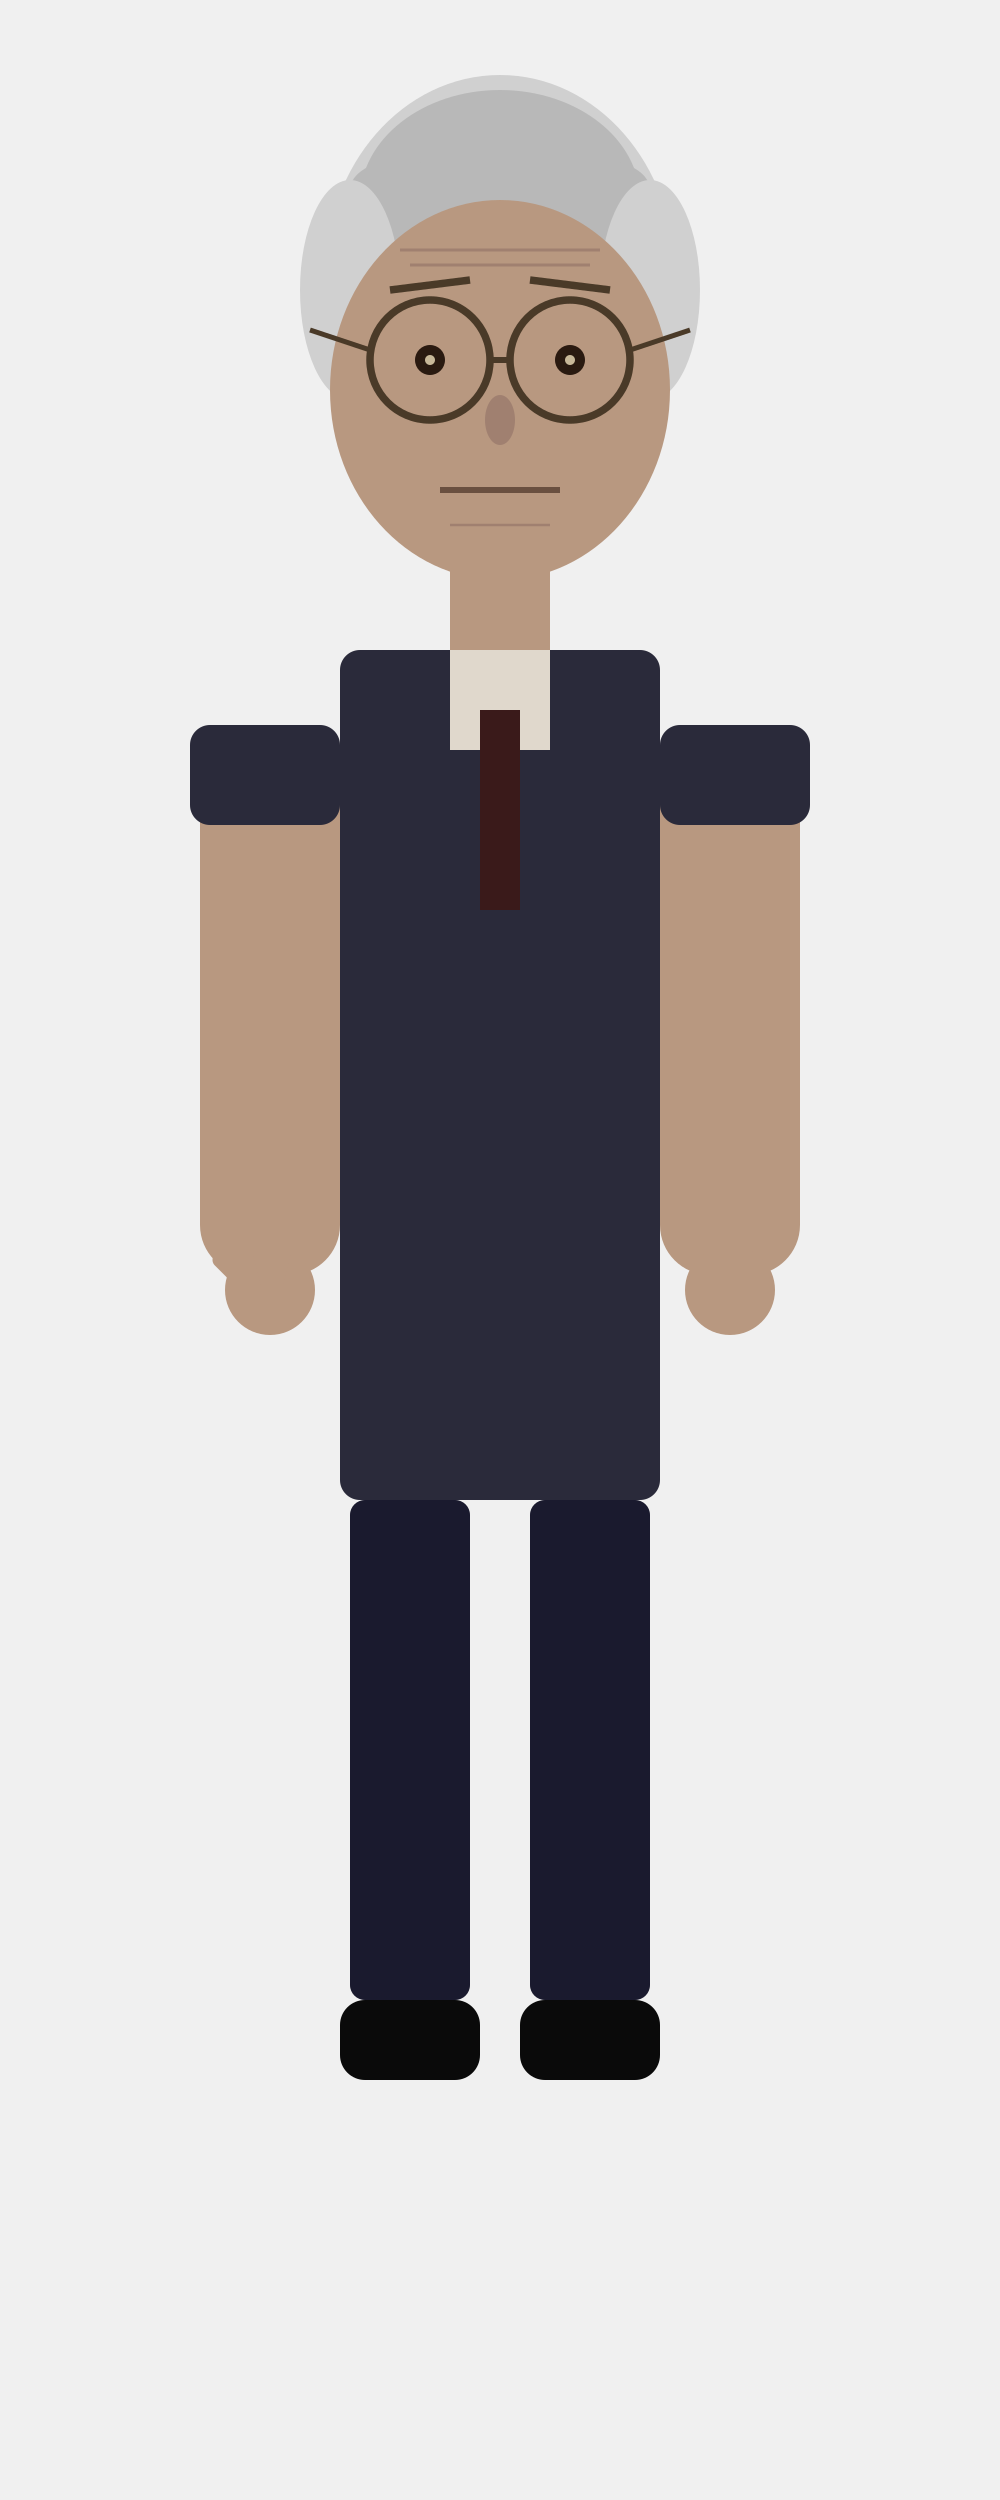
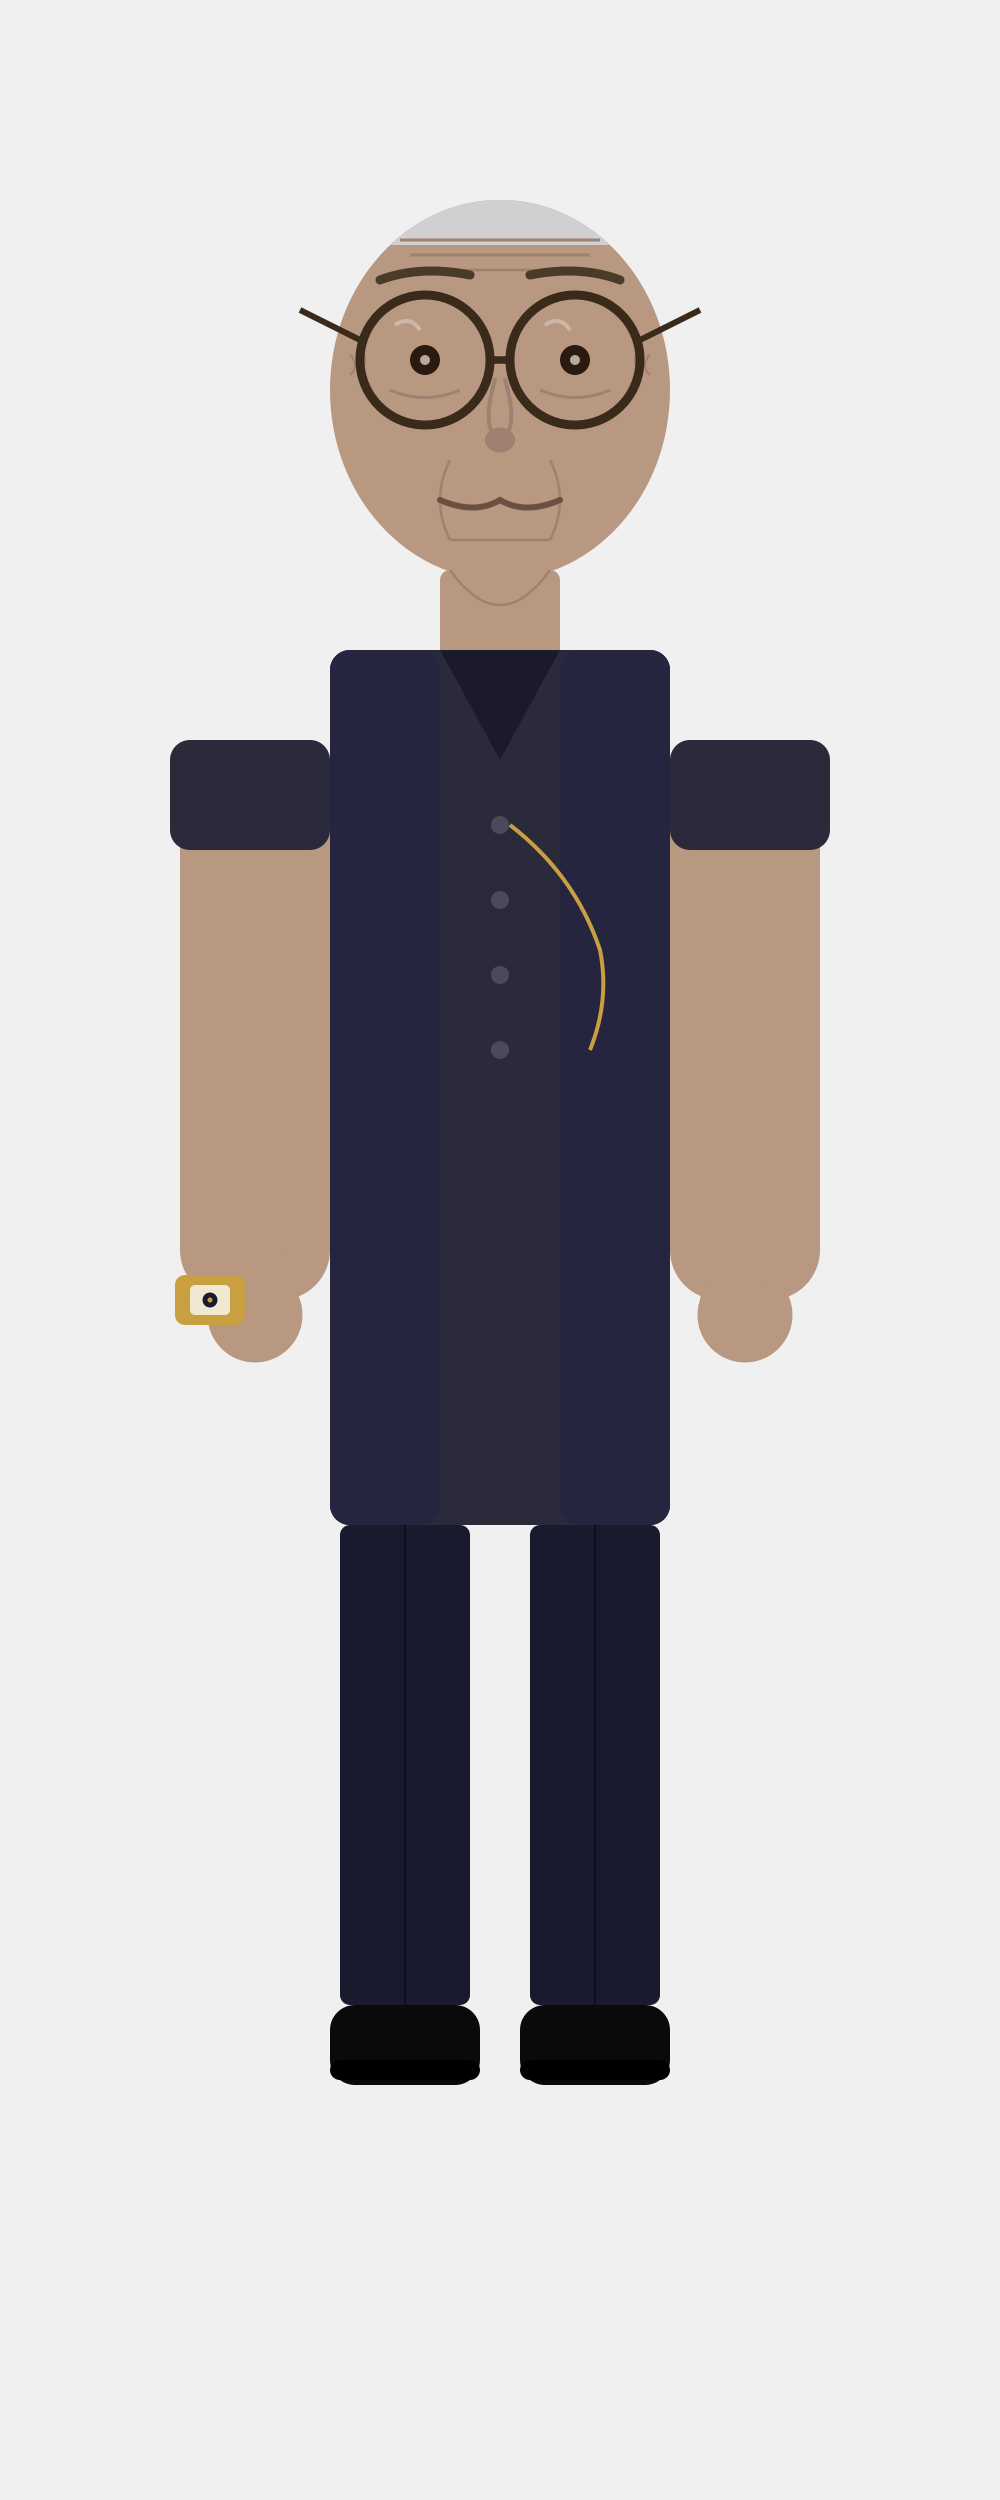
<svg xmlns="http://www.w3.org/2000/svg" viewBox="0 0 200 500">
  <rect width="200" height="500" fill="transparent" />
-   <ellipse cx="100" cy="55" rx="35" ry="40" fill="#d0d0d0" />
-   <ellipse cx="100" cy="40" rx="28" ry="22" fill="#b8b8b8" />
-   <ellipse cx="80" cy="38" rx="10" ry="6" fill="#b8b8b8" />
-   <ellipse cx="120" cy="38" rx="10" ry="6" fill="#b8b8b8" />
-   <ellipse cx="70" cy="58" rx="10" ry="22" fill="#d0d0d0" />
-   <ellipse cx="130" cy="58" rx="10" ry="22" fill="#d0d0d0" />
  <ellipse cx="100" cy="78" rx="34" ry="38" fill="#b89880" />
-   <line x1="80" y1="50" x2="120" y2="50" stroke="#a08070" stroke-width="0.6" />
-   <line x1="82" y1="53" x2="118" y2="53" stroke="#a08070" stroke-width="0.6" />
-   <circle cx="86" cy="72" r="12" fill="none" stroke="#4a3a28" stroke-width="1.5" />
-   <circle cx="114" cy="72" r="12" fill="none" stroke="#4a3a28" stroke-width="1.5" />
-   <line x1="98" y1="72" x2="102" y2="72" stroke="#4a3a28" stroke-width="1.2" />
-   <line x1="74" y1="70" x2="62" y2="66" stroke="#4a3a28" stroke-width="1" />
-   <line x1="126" y1="70" x2="138" y2="66" stroke="#4a3a28" stroke-width="1" />
-   <ellipse cx="86" cy="72" rx="3" ry="3" fill="#2a1a10" />
-   <ellipse cx="114" cy="72" rx="3" ry="3" fill="#2a1a10" />
-   <circle cx="86" cy="72" r="1" fill="#c8b898" />
-   <circle cx="114" cy="72" r="1" fill="#c8b898" />
-   <line x1="78" y1="58" x2="94" y2="56" stroke="#4a3a28" stroke-width="1.5" />
-   <line x1="122" y1="58" x2="106" y2="56" stroke="#4a3a28" stroke-width="1.5" />
-   <ellipse cx="100" cy="84" rx="3" ry="5" fill="#a08070" />
-   <line x1="88" y1="98" x2="112" y2="98" stroke="#6a5040" stroke-width="1.2" />
-   <line x1="90" y1="105" x2="110" y2="105" stroke="#a08070" stroke-width="0.5" />
-   <rect x="90" y="114" width="20" height="18" fill="#b89880" />
-   <rect x="68" y="130" width="64" height="170" rx="4" fill="#2a2a3a" />
-   <polygon points="90,130 100,160 110,130" fill="#1a1a2a" />
-   <rect x="90" y="130" width="20" height="20" fill="#e0d8cc" />
-   <polygon points="92,130 100,142 108,130" fill="#e0d8cc" />
-   <rect x="96" y="142" width="8" height="40" fill="#3a1a1a" />
-   <rect x="70" y="300" width="24" height="100" rx="3" fill="#1a1a2e" />
-   <rect x="106" y="300" width="24" height="100" rx="3" fill="#1a1a2e" />
-   <rect x="68" y="400" width="28" height="16" rx="5" fill="#0a0a0a" />
-   <rect x="104" y="400" width="28" height="16" rx="5" fill="#0a0a0a" />
-   <rect x="40" y="145" width="28" height="110" rx="10" fill="#b89880" />
-   <rect x="132" y="145" width="28" height="110" rx="10" fill="#b89880" />
-   <rect x="38" y="145" width="30" height="20" rx="4" fill="#2a2a3a" />
-   <rect x="132" y="145" width="30" height="20" rx="4" fill="#2a2a3a" />
-   <circle cx="54" cy="258" r="9" fill="#b89880" />
-   <circle cx="146" cy="258" r="9" fill="#b89880" />
-   <line x1="50" y1="258" x2="44" y2="252" stroke="#b89880" stroke-width="3" stroke-linecap="round" />
-   <line x1="54" y1="258" x2="52" y2="250" stroke="#b89880" stroke-width="3" stroke-linecap="round" />
-   <line x1="58" y1="258" x2="60" y2="250" stroke="#b89880" stroke-width="3" stroke-linecap="round" />
+   <path d="M 78.0,49 A 34,38 0 0,1 122.0,49 Z" fill="#d0d0d0" />
+   <line x1="80" y1="48" x2="120" y2="48" stroke="#a08070" stroke-width="0.6" />
+   <line x1="82" y1="51" x2="118" y2="51" stroke="#a08070" stroke-width="0.6" />
+   <line x1="84" y1="54" x2="116" y2="54" stroke="#a08070" stroke-width="0.5" />
+   <path d="M72,70 Q74,72 72,74" fill="none" stroke="#a08070" stroke-width="0.4" />
+   <path d="M70,71 Q72,73 70,75" fill="none" stroke="#a08070" stroke-width="0.4" />
+   <path d="M128,70 Q126,72 128,74" fill="none" stroke="#a08070" stroke-width="0.4" />
+   <path d="M130,71 Q128,73 130,75" fill="none" stroke="#a08070" stroke-width="0.4" />
+   <circle cx="85" cy="72" r="13" fill="none" stroke="#3a2a1a" stroke-width="1.8" />
+   <circle cx="115" cy="72" r="13" fill="none" stroke="#3a2a1a" stroke-width="1.8" />
+   <line x1="98" y1="72" x2="102" y2="72" stroke="#3a2a1a" stroke-width="1.5" />
+   <line x1="72" y1="68" x2="60" y2="62" stroke="#3a2a1a" stroke-width="1.2" />
+   <line x1="128" y1="68" x2="140" y2="62" stroke="#3a2a1a" stroke-width="1.2" />
+   <path d="M79,65 Q82,63 84,66" fill="none" stroke="#fff" stroke-width="0.8" opacity="0.3" />
+   <path d="M109,65 Q112,63 114,66" fill="none" stroke="#fff" stroke-width="0.8" opacity="0.3" />
+   <ellipse cx="85" cy="72" rx="3" ry="3" fill="#2a1a10" />
+   <ellipse cx="115" cy="72" rx="3" ry="3" fill="#2a1a10" />
+   <circle cx="85" cy="72" r="1" fill="#f0e8d0" opacity="0.7" />
+   <circle cx="115" cy="72" r="1" fill="#f0e8d0" opacity="0.7" />
+   <path d="M78,78 Q85,81 92,78" fill="none" stroke="#a08070" stroke-width="0.6" />
+   <path d="M108,78 Q115,81 122,78" fill="none" stroke="#a08070" stroke-width="0.6" />
+   <path d="M76,56 Q84,53 94,55" fill="none" stroke="#4a3a28" stroke-width="1.8" stroke-linecap="round" />
+   <path d="M106,55 Q116,53 124,56" fill="none" stroke="#4a3a28" stroke-width="1.8" stroke-linecap="round" />
+   <path d="M90,92 Q86,100 90,108" fill="none" stroke="#a08070" stroke-width="0.5" />
+   <path d="M110,92 Q114,100 110,108" fill="none" stroke="#a08070" stroke-width="0.5" />
+   <path d="M99,76 Q96,86 100,88 Q104,86 101,76" fill="none" stroke="#a08070" stroke-width="0.8" stroke-linecap="round" />
+   <ellipse cx="100" cy="88" rx="3" ry="2.5" fill="#a08070" />
+   <path d="M88,100 Q95,103 100,100 Q105,103 112,100" fill="none" stroke="#6a5040" stroke-width="1.2" stroke-linecap="round" />
+   <line x1="90" y1="108" x2="110" y2="108" stroke="#a08070" stroke-width="0.5" />
+   <rect x="88" y="114" width="24" height="18" rx="2" fill="#b89880" />
+   <path d="M90,114 Q100,128 110,114" fill="none" stroke="#a08070" stroke-width="0.5" />
+   <rect x="88" y="130" width="24" height="22" fill="#e0d8cc" />
+   <polygon points="90,130 100,142 110,130" fill="#e0d8cc" />
+   <polygon points="90,130 100,142 94,130" fill="#c8b8a8" />
+   <rect x="96" y="142" width="8" height="44" fill="#3a1a1a" />
+   <rect x="95" y="142" width="10" height="6" fill="#4a2a2a" />
+   <path d="M96,186 L100,192 L104,186" fill="#3a1a1a" />
+   <rect x="66" y="130" width="68" height="175" rx="4" fill="#2a2a3a" />
+   <polygon points="88,130 100,152 112,130" fill="#1a1a2a" />
+   <rect x="66" y="130" width="22" height="175" rx="4" fill="#252540" />
+   <rect x="112" y="130" width="22" height="175" rx="4" fill="#252540" />
+   <circle cx="100" cy="165" r="1.8" fill="#4a4a5a" />
+   <circle cx="100" cy="180" r="1.8" fill="#4a4a5a" />
+   <circle cx="100" cy="195" r="1.8" fill="#4a4a5a" />
+   <circle cx="100" cy="210" r="1.8" fill="#4a4a5a" />
+   <path d="M102,165 Q115,175 120,190 Q122,200 118,210" fill="none" stroke="#c8a040" stroke-width="0.8" />
+   <rect x="68" y="305" width="26" height="96" rx="2" fill="#1a1a2e" />
+   <rect x="106" y="305" width="26" height="96" rx="2" fill="#1a1a2e" />
+   <line x1="81" y1="305" x2="81" y2="401" stroke="#0e0e1e" stroke-width="0.4" />
+   <line x1="119" y1="305" x2="119" y2="401" stroke="#0e0e1e" stroke-width="0.4" />
+   <rect x="66" y="401" width="30" height="16" rx="5" fill="#0a0a0a" />
+   <rect x="104" y="401" width="30" height="16" rx="5" fill="#0a0a0a" />
+   <rect x="66" y="412" width="30" height="4" rx="2" fill="#000" />
+   <rect x="104" y="412" width="30" height="4" rx="2" fill="#000" />
+   <rect x="36" y="148" width="30" height="112" rx="10" fill="#b89880" />
+   <rect x="134" y="148" width="30" height="112" rx="10" fill="#b89880" />
+   <rect x="34" y="148" width="32" height="22" rx="4" fill="#2a2a3a" />
+   <rect x="134" y="148" width="32" height="22" rx="4" fill="#2a2a3a" />
+   <circle cx="51" cy="263" r="9.5" fill="#b89880" />
+   <circle cx="149" cy="263" r="9.5" fill="#b89880" />
+   <path d="M44,260 Q40,254 42,250" fill="none" stroke="#b89880" stroke-width="4" stroke-linecap="round" />
+   <path d="M48,259 Q47,253 49,249" fill="none" stroke="#b89880" stroke-width="4" stroke-linecap="round" />
+   <path d="M53,259 Q54,253 56,249" fill="none" stroke="#b89880" stroke-width="3.5" stroke-linecap="round" />
+   <path d="M142,260 Q146,254 144,250" fill="none" stroke="#b89880" stroke-width="4" stroke-linecap="round" />
+   <path d="M146,259 Q147,253 145,249" fill="none" stroke="#b89880" stroke-width="4" stroke-linecap="round" />
+   <path d="M151,259 Q150,253 148,249" fill="none" stroke="#b89880" stroke-width="3.5" stroke-linecap="round" />
+   <rect x="35" y="255" width="14" height="10" rx="2" fill="#c8a040" />
+   <rect x="38" y="257" width="8" height="6" rx="1" fill="#f0e8d0" />
+   <circle cx="42" cy="260" r="1.5" fill="#1a1a2e" />
+   <circle cx="42" cy="260" r="0.5" fill="#c8a040" />
</svg>
